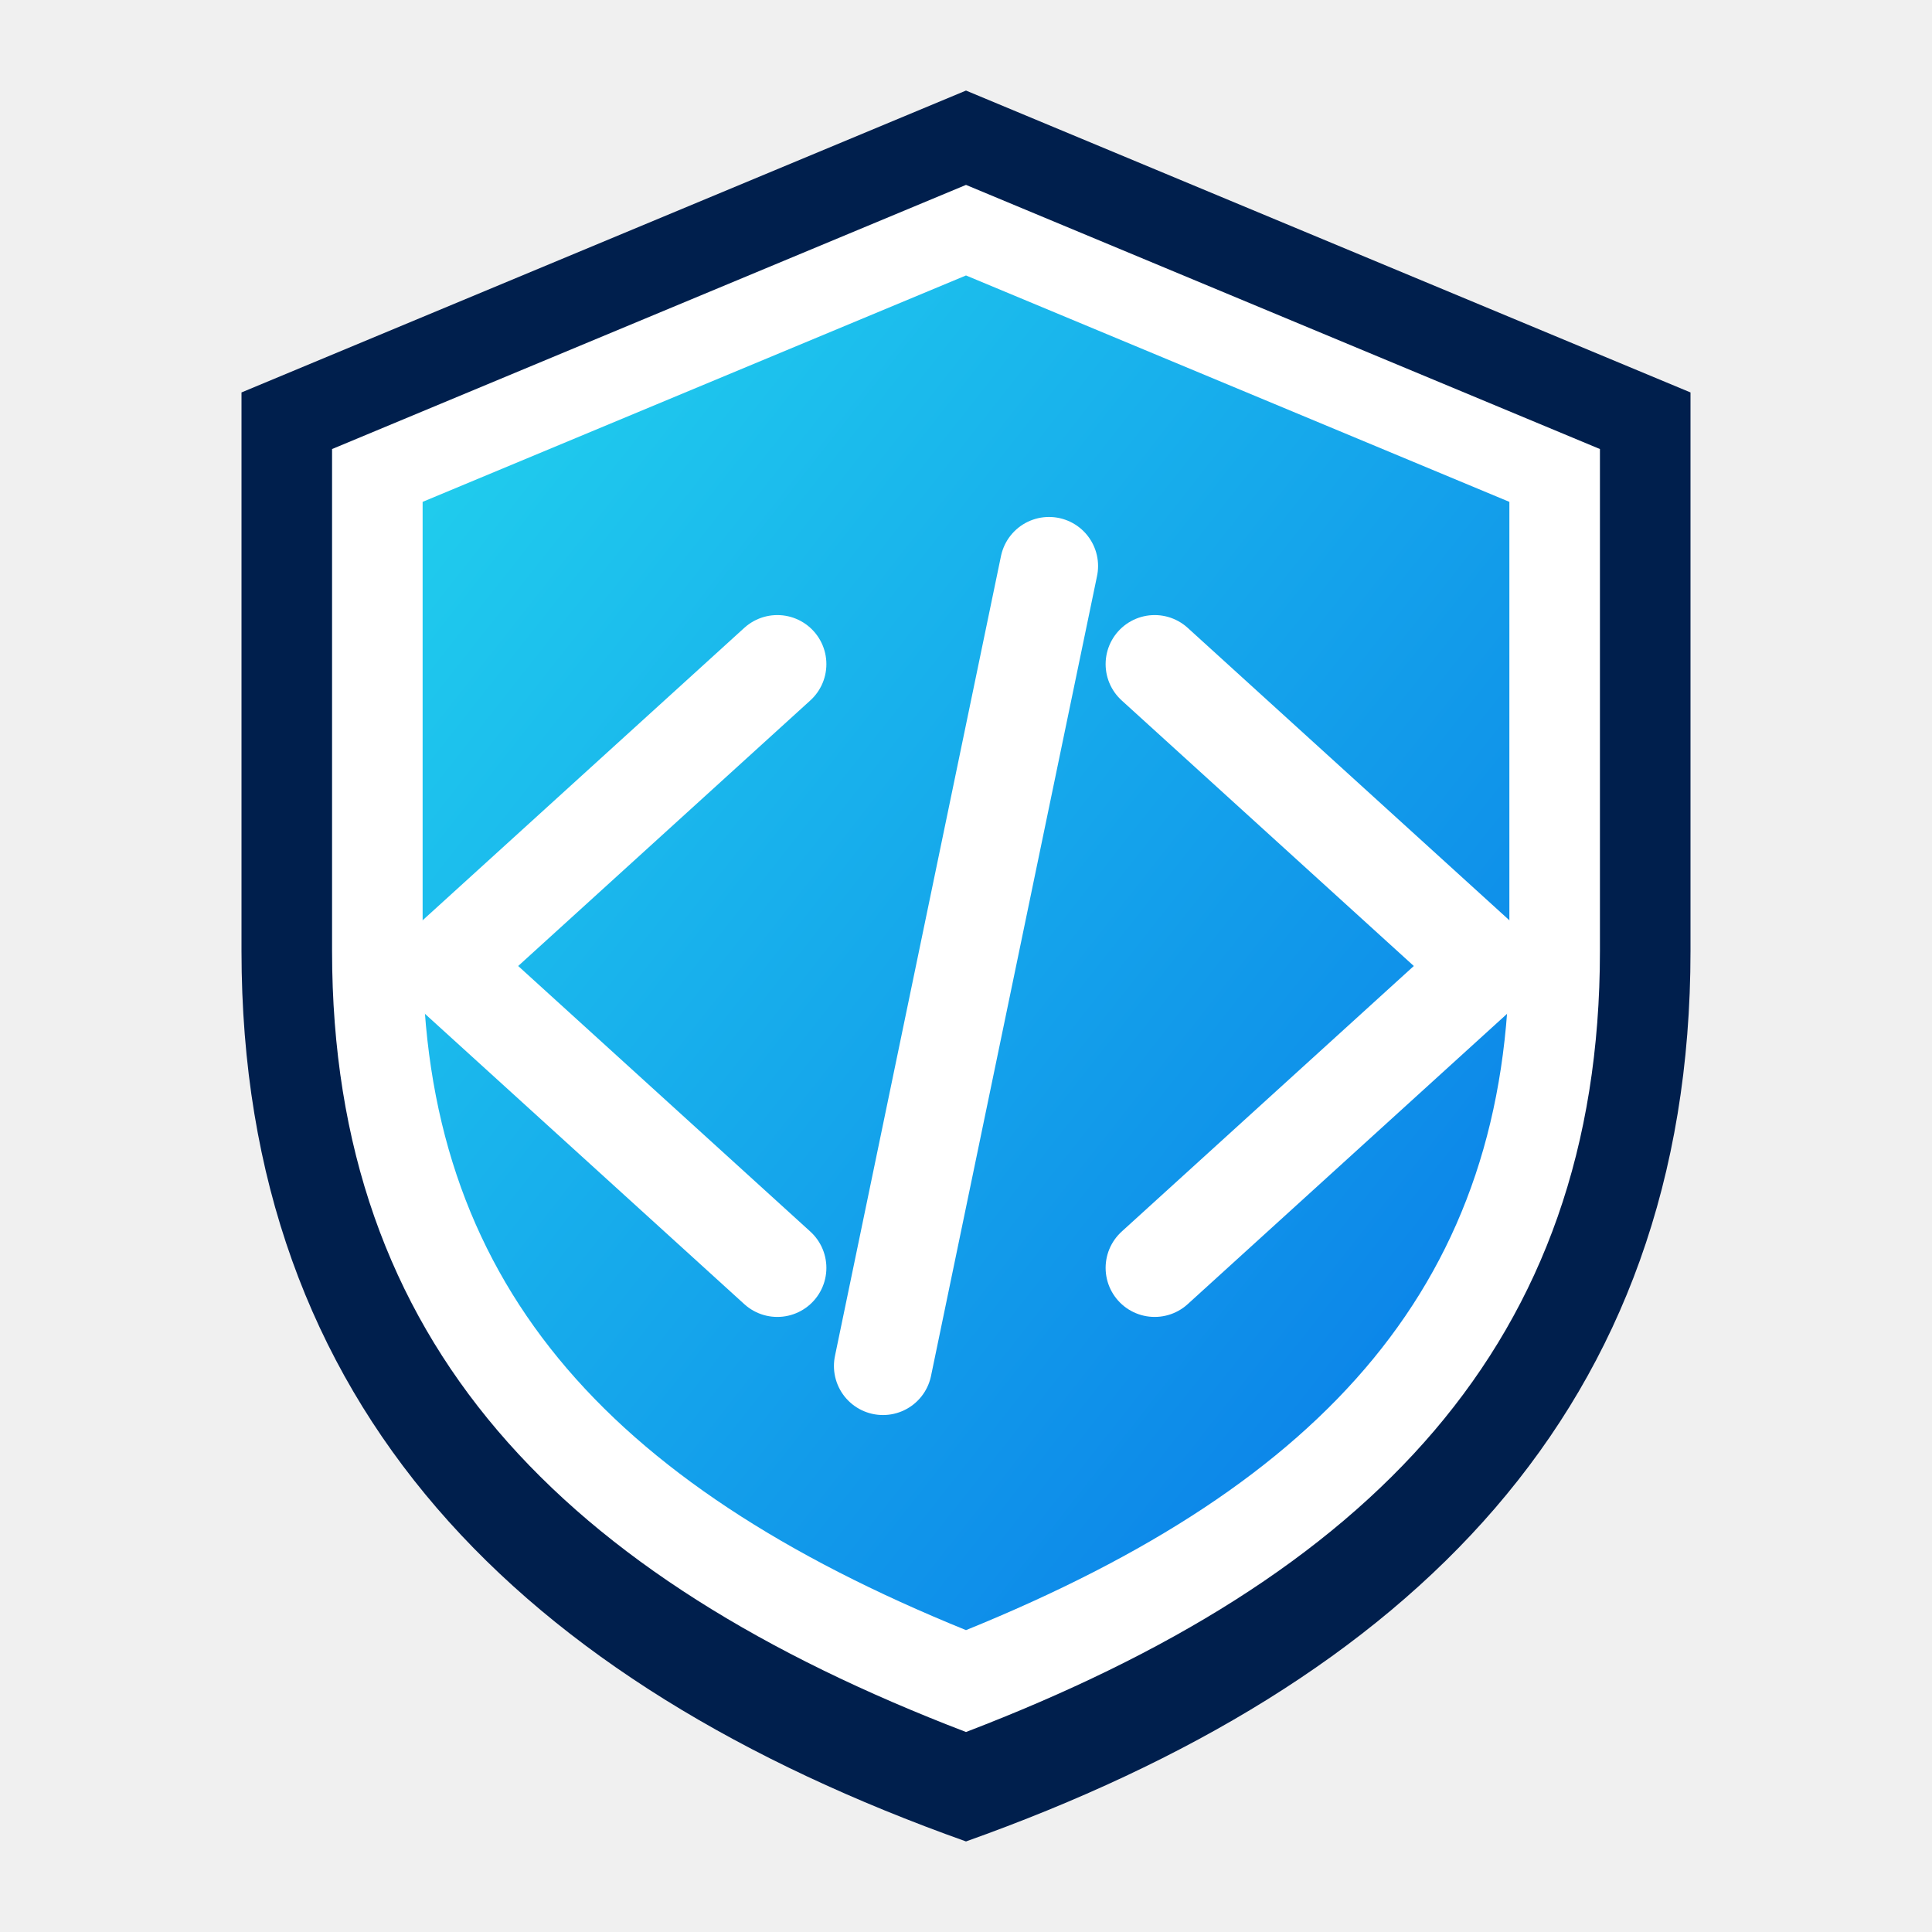
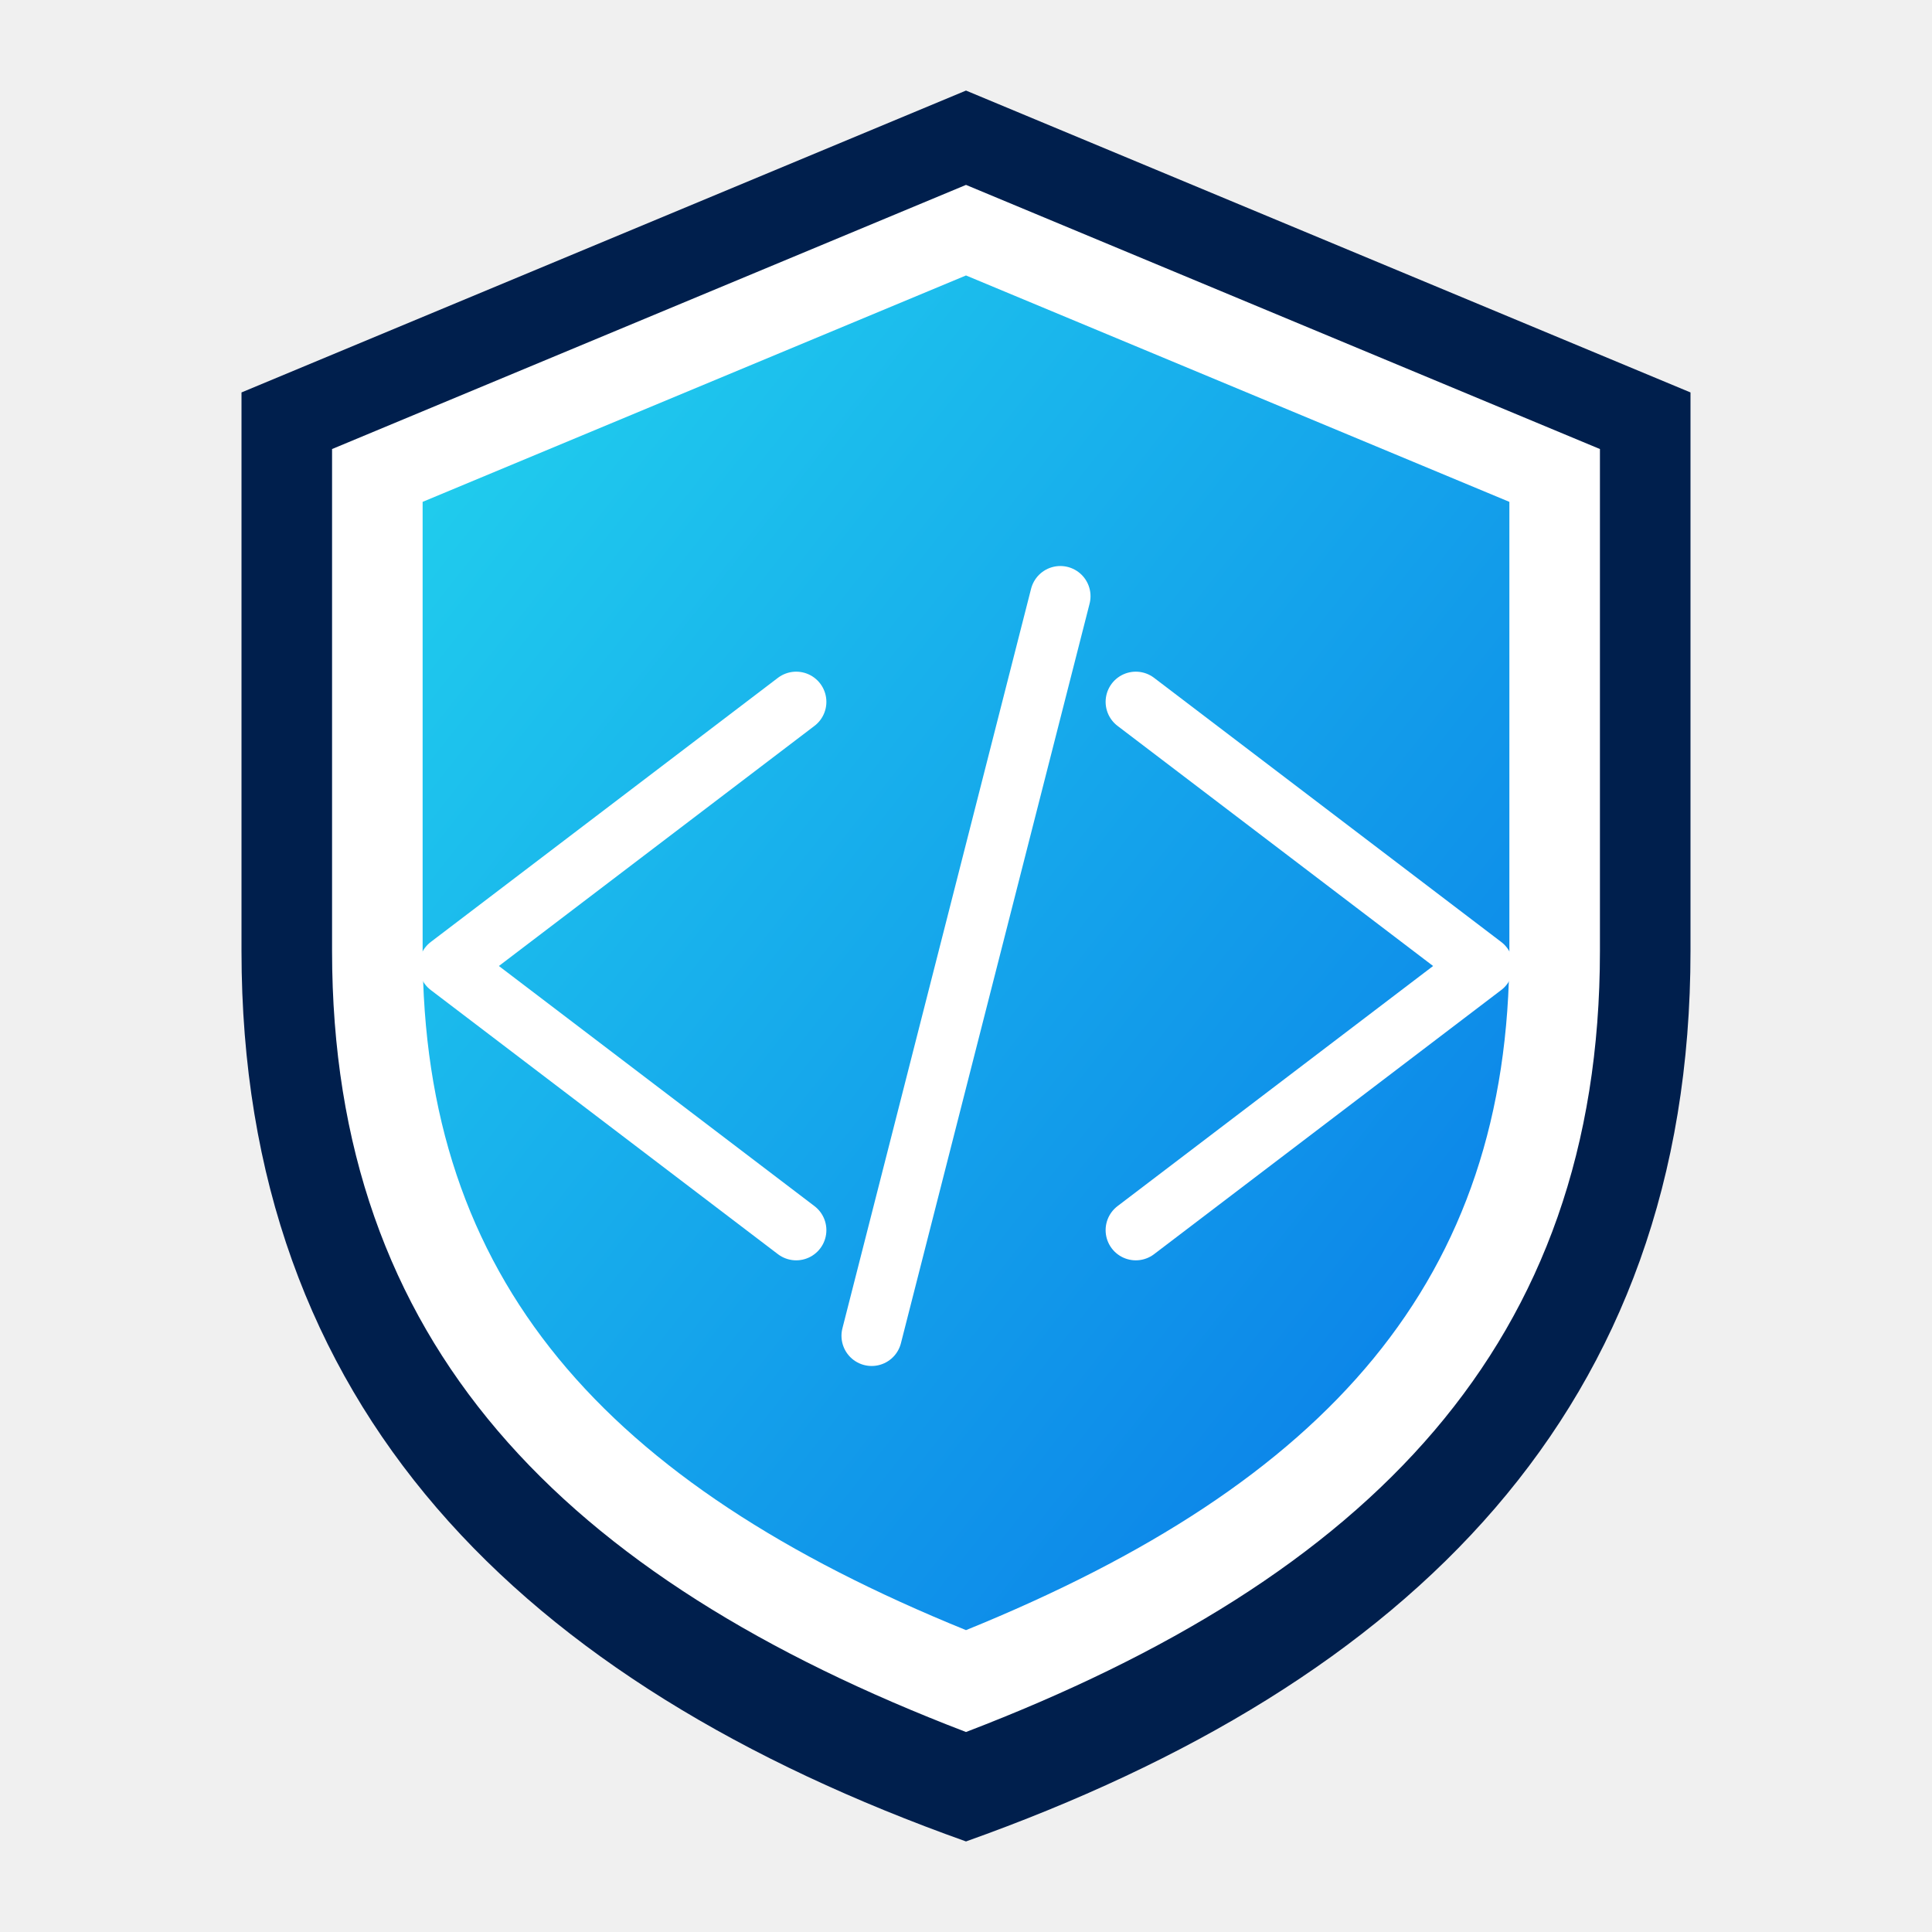
<svg xmlns="http://www.w3.org/2000/svg" viewBox="0 0 512 512">
  <defs>
    <linearGradient id="core" x1="0" y1="0" x2="1" y2="1">
      <stop offset="0" stop-color="#22d3ee" />
      <stop offset="1" stop-color="#0878e8" />
    </linearGradient>
  </defs>
  <path d="M256 24 448 104v148c0 121-74 194-192 236C138 446 64 373 64 252V104Z" fill="#001f4d" />
  <path d="M256 49 424 119v133c0 104-61 166-168 207-107-41-168-103-168-207V119Z" fill="#fff" />
  <path d="M256 73 400 133v119c0 87-48 141-144 180-96-39-144-93-144-180V133Z" fill="url(#core)" />
-   <g fill="none" stroke="#fff" stroke-linecap="round" stroke-linejoin="round" stroke-width="26">
-     <path d="m206 176-88 80 88 80M306 176l88 80-88 80M278 150l-44 212" />
+   <g fill="none" stroke="#fff" stroke-linecap="round" stroke-linejoin="round" stroke-width="16">
+     <path d="m211 186-92 70 92 70M301 186l92 70-92 70M281 158l-50 196" />
  </g>
</svg>
